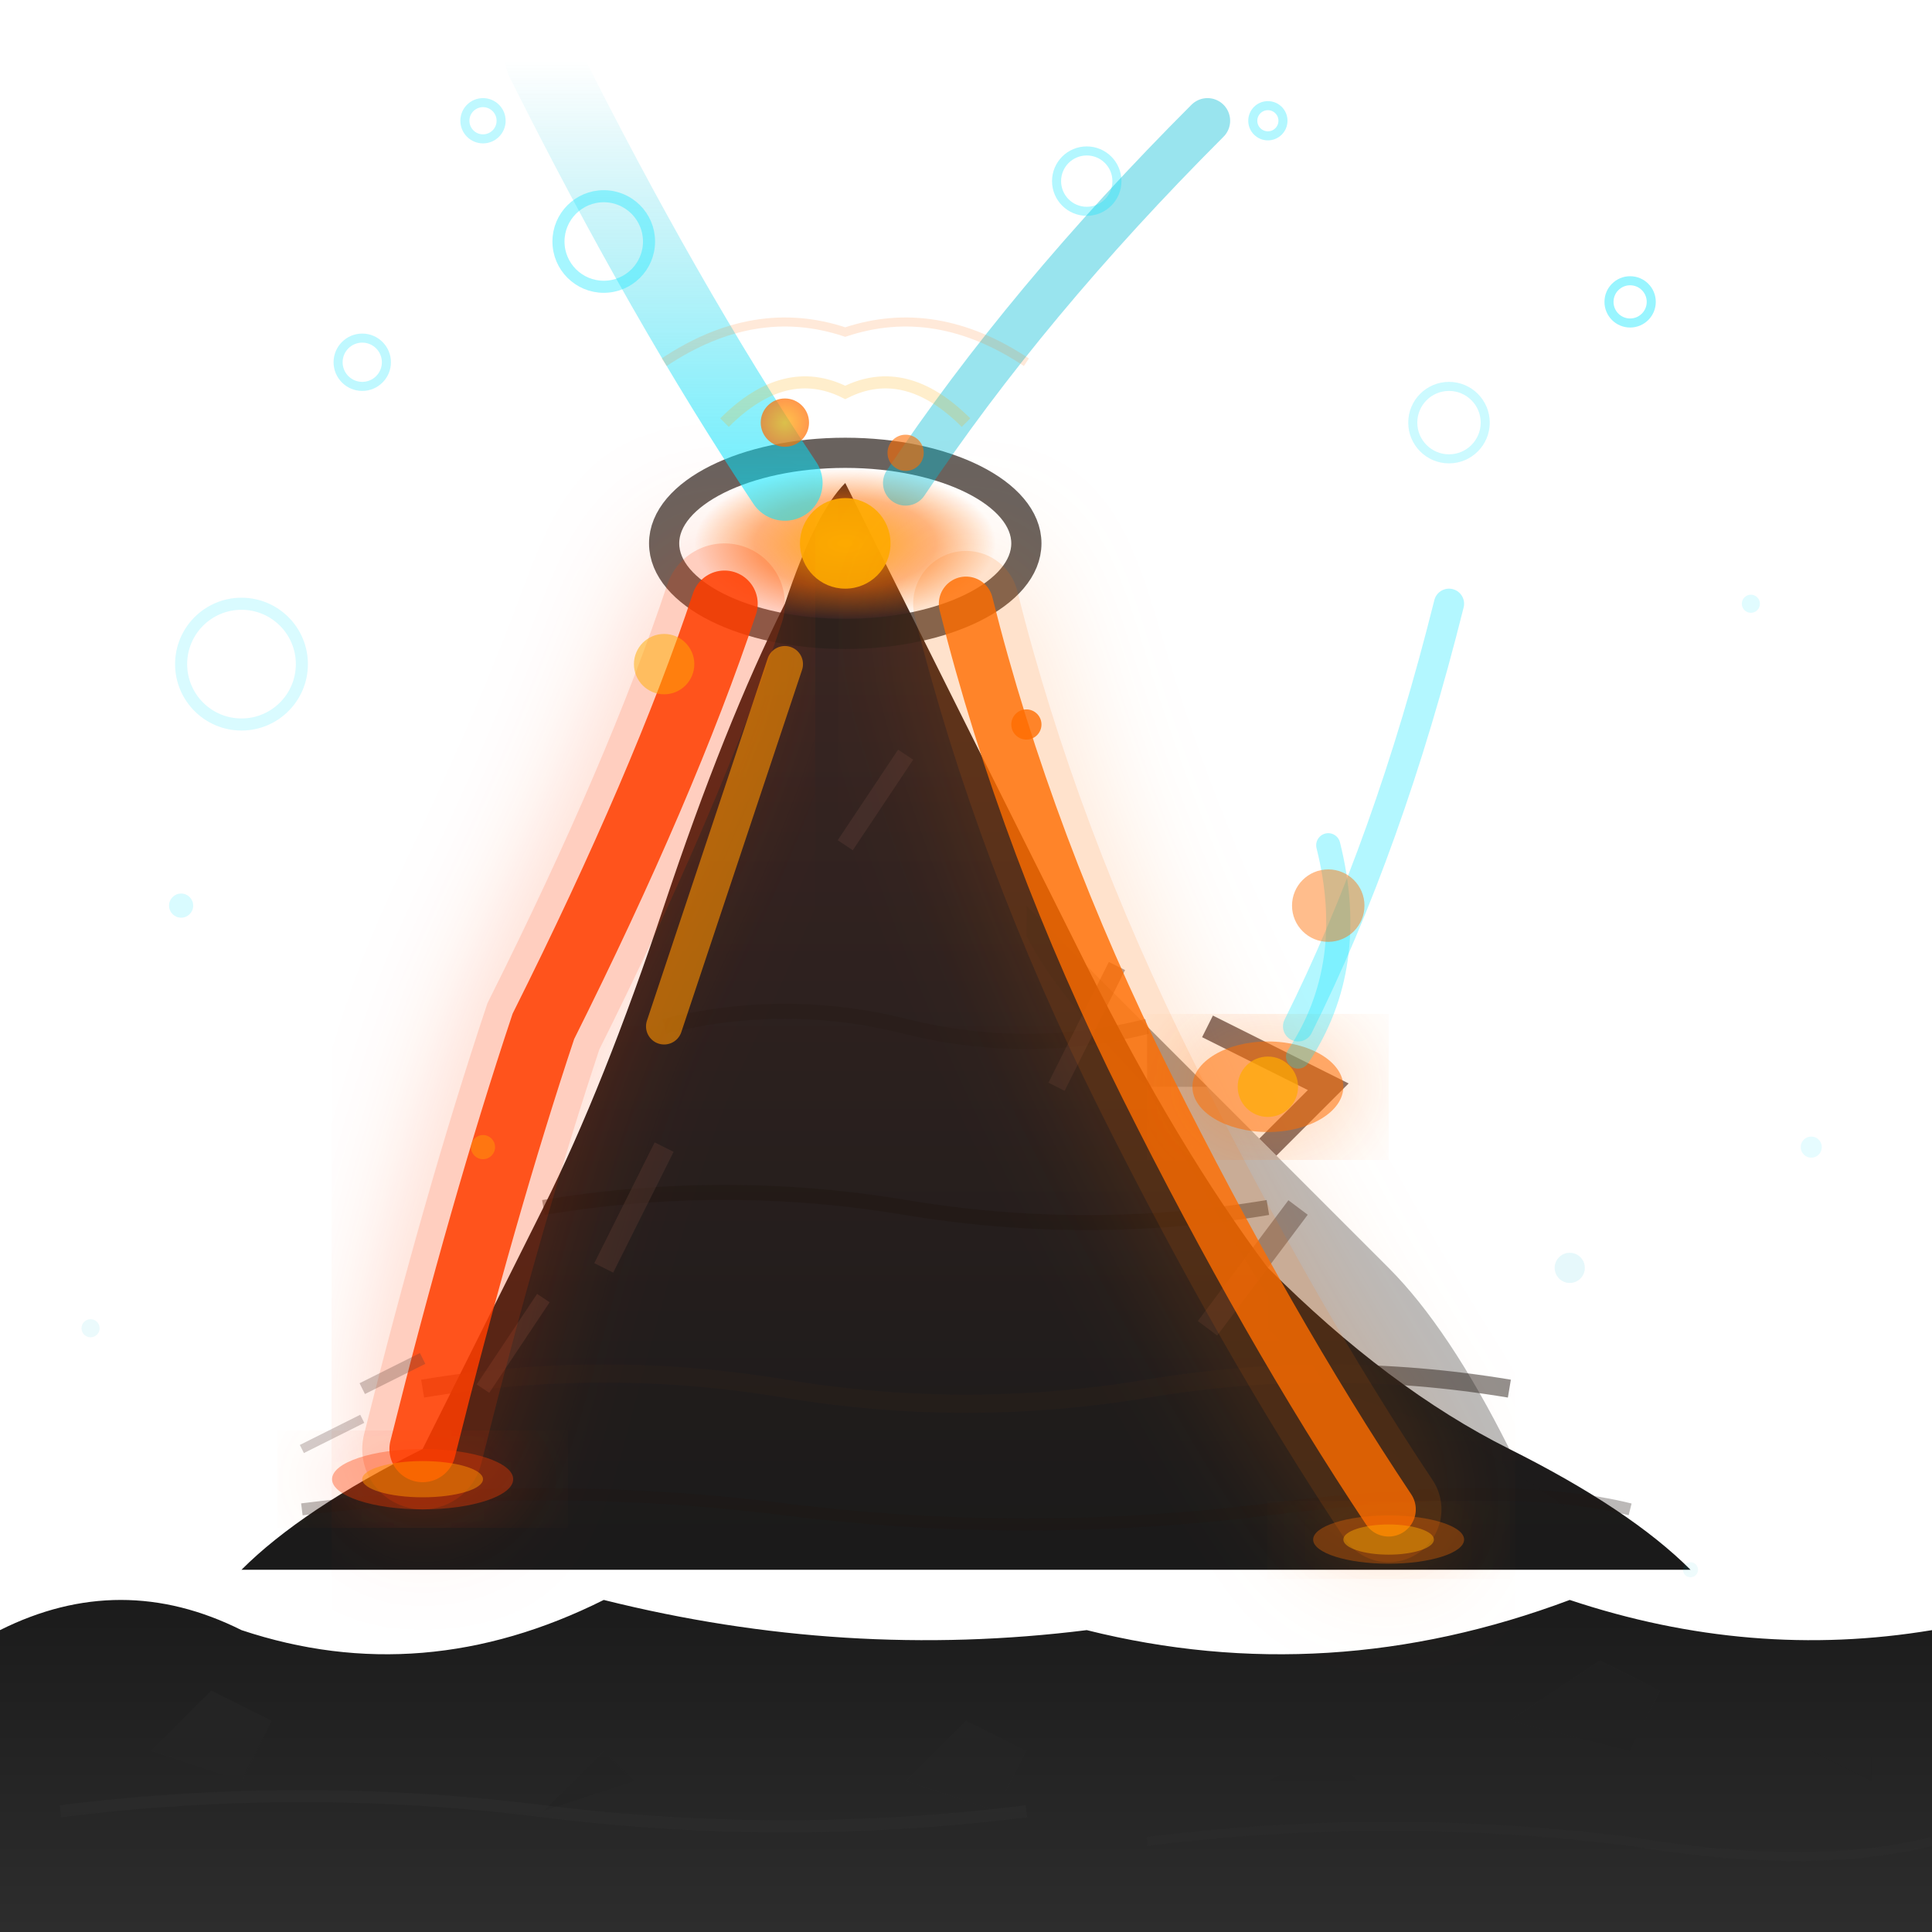
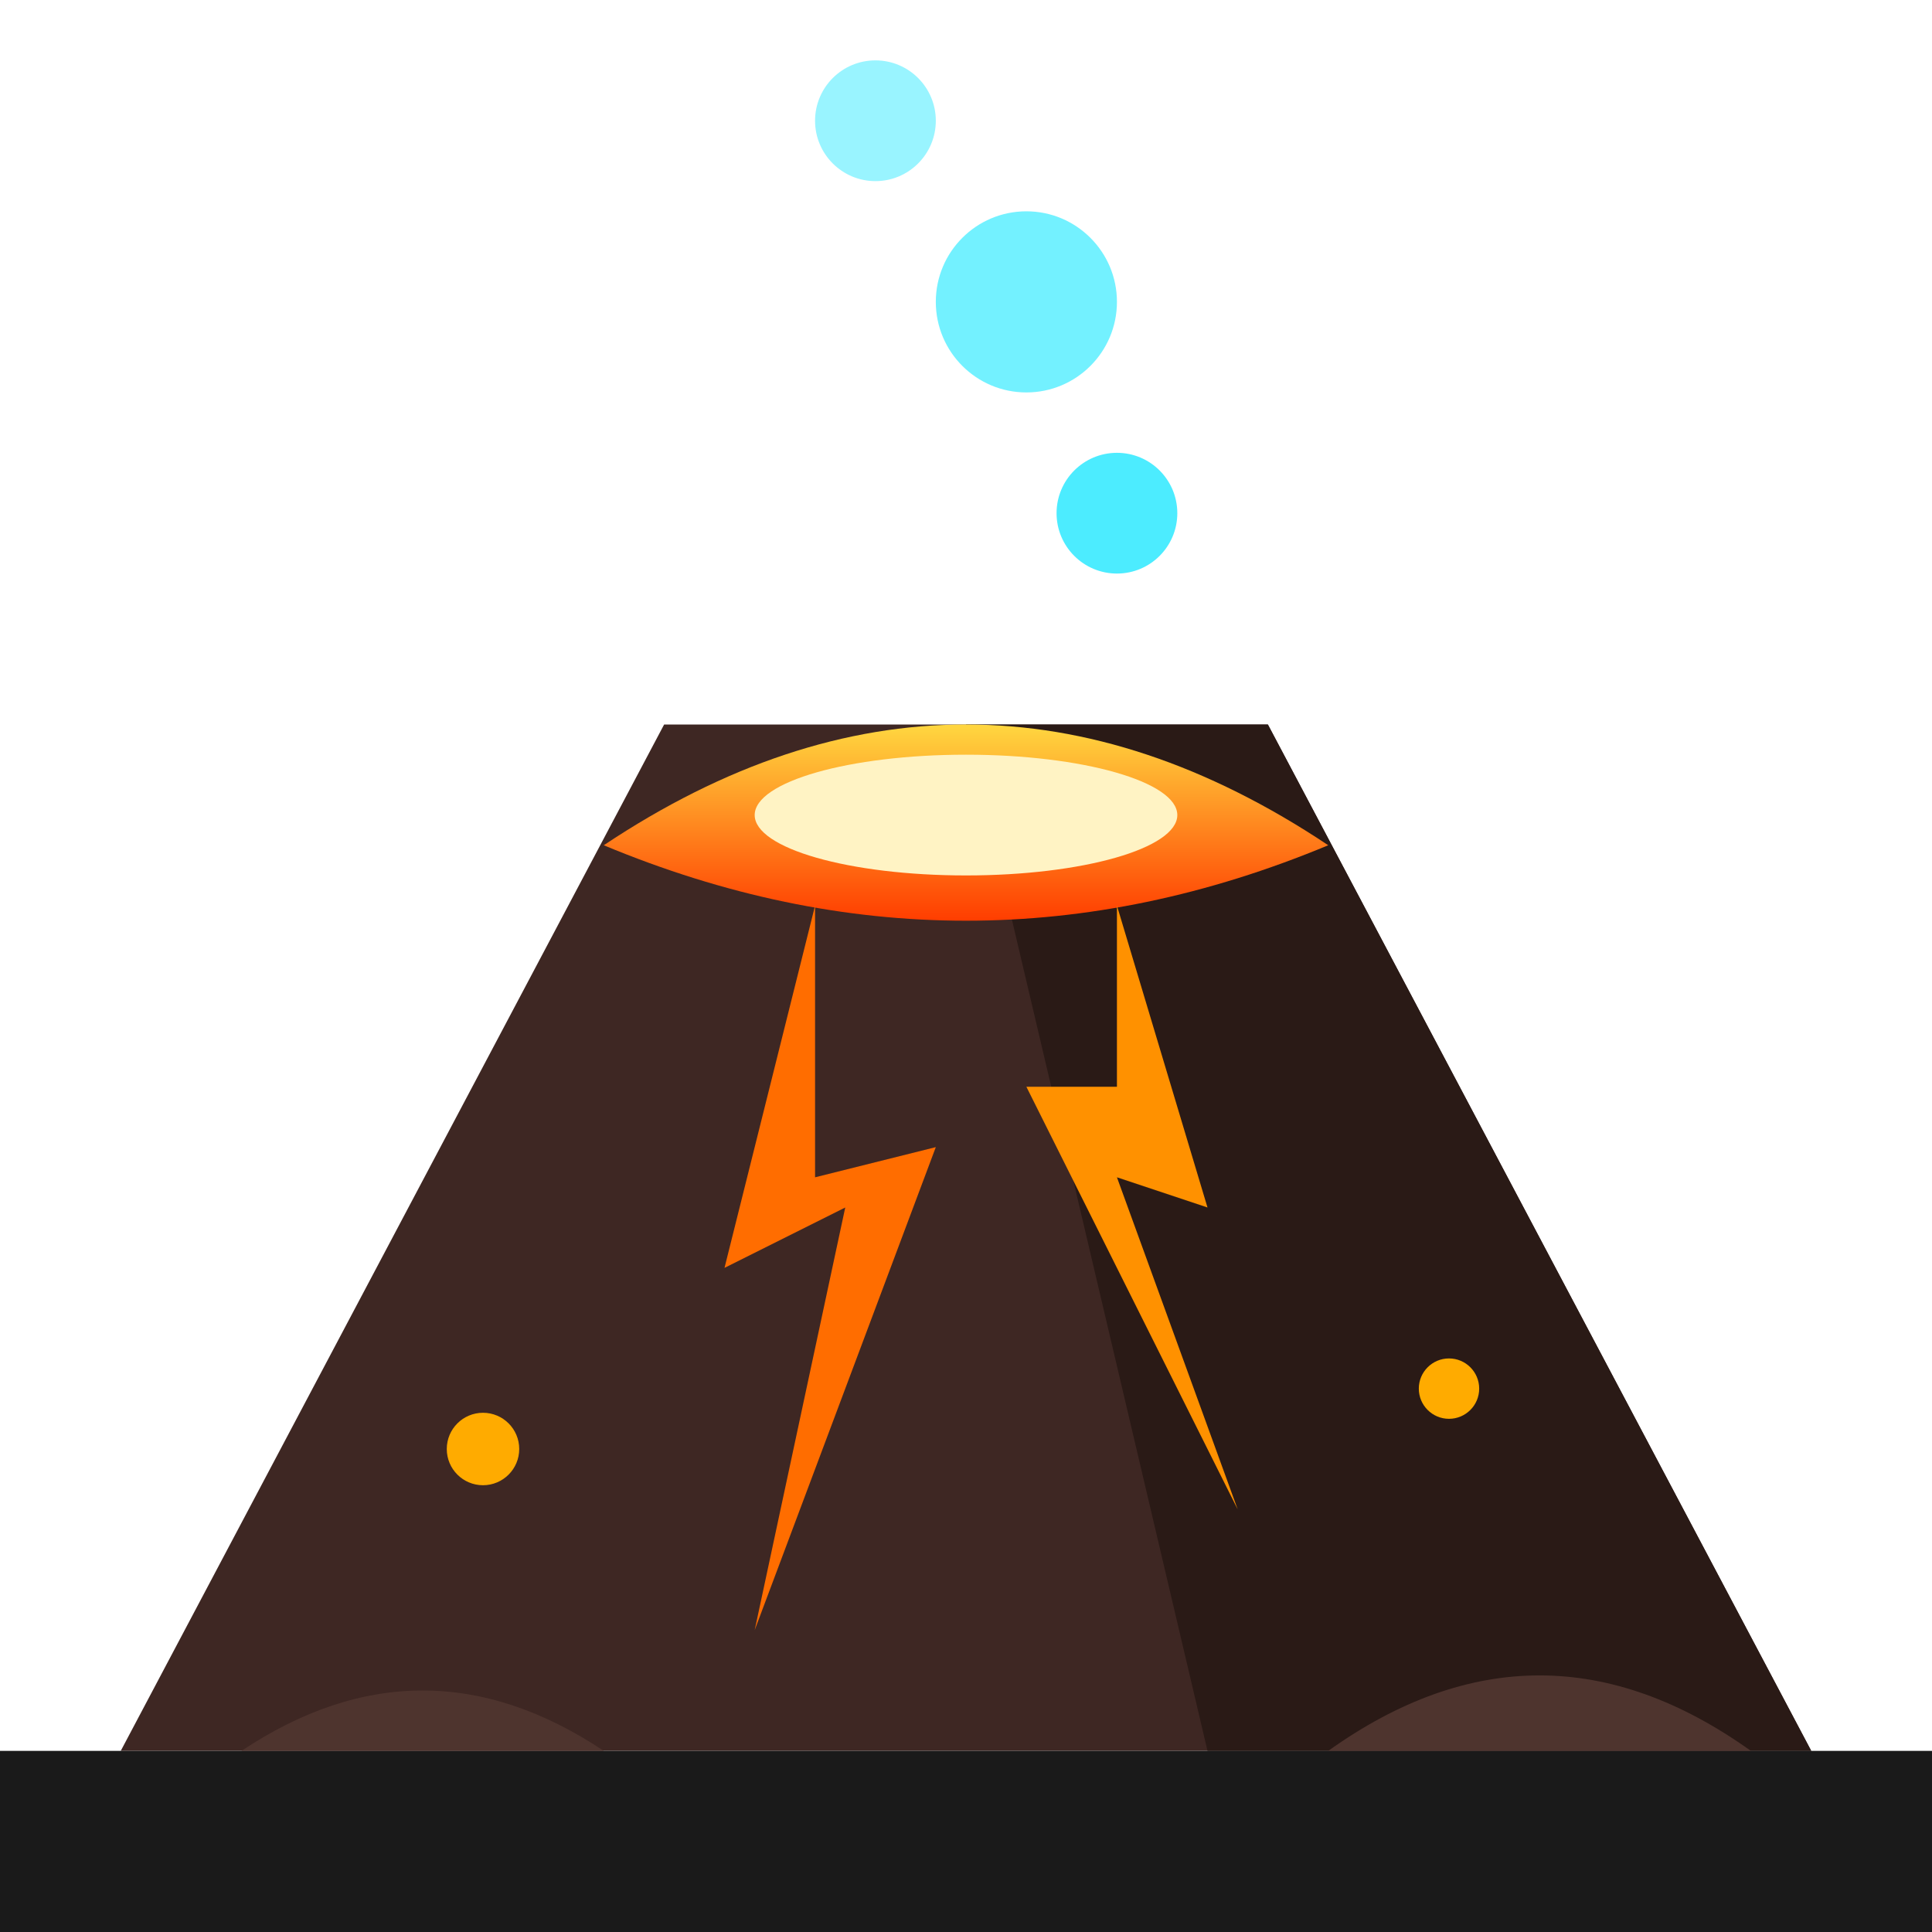
<svg xmlns="http://www.w3.org/2000/svg" viewBox="0 0 64 64">
  <defs>
-     <linearGradient id="vkRockGrad" x1="0" y1="1" x2="0" y2="0">
-       <stop offset="0%" stop-color="#1A1A1A" />
-       <stop offset="100%" stop-color="#3E2723" />
+     <linearGradient id="vkLava" x1="0" y1="0" x2="0" y2="1">
+       <stop offset="0" stop-color="#FFD740" />
+       <stop offset="1" stop-color="#FF3D00" />
    </linearGradient>
-     <linearGradient id="vkLavaGrad" x1="0" y1="1" x2="0" y2="0">
-       <stop offset="0%" stop-color="#FF3D00" />
-       <stop offset="100%" stop-color="#FF9100" />
-     </linearGradient>
-     <radialGradient id="vkCraterGlow" cx="50%" cy="50%" r="50%">
-       <stop offset="0%" stop-color="#FFAB00" stop-opacity="0.9" />
-       <stop offset="60%" stop-color="#FF6D00" stop-opacity="0.5" />
-       <stop offset="100%" stop-color="#FF6D00" stop-opacity="0" />
-     </radialGradient>
-     <linearGradient id="vkPlumeGrad" x1="0" y1="1" x2="0" y2="0">
-       <stop offset="0%" stop-color="#00E5FF" stop-opacity="1" />
-       <stop offset="100%" stop-color="#00BCD4" stop-opacity="0" />
-     </linearGradient>
-     <radialGradient id="vkEmberGrad" cx="50%" cy="50%" r="50%">
-       <stop offset="0%" stop-color="#FFAB00" />
-       <stop offset="100%" stop-color="#FF6D00" />
-     </radialGradient>
-     <linearGradient id="vkSeabedGrad" x1="0" y1="1" x2="0" y2="0">
-       <stop offset="0%" stop-color="#2D2D2D" />
-       <stop offset="100%" stop-color="#1B1B1B" />
-     </linearGradient>
-     <filter id="vkGlow" x="-30%" y="-30%" width="160%" height="160%">
-       <feGaussianBlur in="SourceGraphic" stdDeviation="2" result="blur" />
-       <feMerge>
-         <feMergeNode in="blur" />
-         <feMergeNode in="SourceGraphic" />
-       </feMerge>
-     </filter>
  </defs>
-   <path d="M0 54 Q4 52, 8 54 Q14 56, 20 53 Q28 55, 36 54 Q44 56, 52 53 Q58 55, 64 54 L64 64 L0 64 Z" fill="url(#vkSeabedGrad)" />
-   <path d="M5 58 L7 56 L9 57 L8 59 Z" fill="#252525" opacity="0.7" />
-   <path d="M50 57 L53 55 L55 56 L54 58 Z" fill="#222222" opacity="0.6" />
-   <path d="M30 59 L32 57 L34 58 L33 60 Z" fill="#262626" opacity="0.5" />
-   <path d="M18 60 L20 58 L21 59 Z" fill="#232323" opacity="0.6" />
-   <path d="M2 60 Q10 59, 18 60 Q26 61, 34 60" fill="none" stroke="#333333" stroke-width="0.4" opacity="0.3" />
-   <path d="M38 61 Q46 60, 54 61 Q60 62, 64 61" fill="none" stroke="#2E2E2E" stroke-width="0.3" opacity="0.25" />
-   <path d="M42 59 L44 58 L45 59 Z" fill="#242424" opacity="0.5" />
-   <path d="M60 58 L62 57 L62 59 Z" fill="#232323" opacity="0.4" />
-   <path d="M8 52 Q10 50, 14 48 Q16 44, 18 40 Q20 36, 22 30 Q24 24, 26 20 Q27 17, 28 16 Q29 18, 31 22 Q33 26, 36 32 Q39 38, 42 42 Q46 46, 50 48 Q54 50, 56 52 Z" fill="url(#vkRockGrad)" />
-   <path d="M14 46 Q20 45, 26 46 Q32 47, 38 46 Q44 45, 50 46" fill="none" stroke="#2A1F1A" stroke-width="0.6" opacity="0.5" />
-   <path d="M18 40 Q24 39, 30 40 Q36 41, 42 40" fill="none" stroke="#1F1510" stroke-width="0.5" opacity="0.4" />
-   <path d="M22 34 Q26 33, 30 34 Q34 35, 38 34" fill="none" stroke="#251A14" stroke-width="0.5" opacity="0.35" />
-   <path d="M10 50 Q18 49, 26 50 Q34 51, 42 50 Q50 49, 54 50" fill="none" stroke="#1E1410" stroke-width="0.4" opacity="0.3" />
-   <path d="M20 42 L22 38" fill="none" stroke="#4E342E" stroke-width="0.7" opacity="0.5" />
-   <path d="M35 36 L37 32" fill="none" stroke="#4E342E" stroke-width="0.6" opacity="0.45" />
-   <path d="M40 44 L43 40" fill="none" stroke="#4E342E" stroke-width="0.8" opacity="0.4" />
-   <path d="M16 46 L18 43" fill="none" stroke="#4E342E" stroke-width="0.5" opacity="0.55" />
-   <path d="M28 28 L30 25" fill="none" stroke="#4E342E" stroke-width="0.6" opacity="0.6" />
-   <path d="M38 34 Q42 38, 46 42 Q48 44, 50 48 L44 46 Q40 40, 38 36 Z" fill="#1A1A1A" opacity="0.3" />
-   <path d="M42 42 Q46 46, 52 50 L48 50 Q44 46, 42 44 Z" fill="#1A1A1A" opacity="0.25" />
-   <path d="M34 30 Q36 32, 40 36 L38 36 Q35 33, 34 31 Z" fill="#1A1A1A" opacity="0.2" />
-   <ellipse cx="28" cy="18" rx="6" ry="3" fill="none" stroke="#2A1F1A" stroke-width="1" opacity="0.7" />
-   <ellipse cx="28" cy="18" rx="5" ry="2.5" fill="url(#vkCraterGlow)" />
-   <circle cx="28" cy="18" r="1.5" fill="#FFAB00" opacity="0.9" />
-   <path d="M24 20 Q22 26, 18 34 Q16 40, 14 48" fill="none" stroke="#FF3D00" stroke-width="4" stroke-linecap="round" opacity="0.25" filter="url(#vkGlow)" />
-   <path d="M24 20 Q22 26, 18 34 Q16 40, 14 48" fill="none" stroke="#FF3D00" stroke-width="2.2" stroke-linecap="round" opacity="0.85" />
-   <path d="M32 20 Q34 28, 38 36 Q42 44, 46 50" fill="none" stroke="#FF6D00" stroke-width="3.5" stroke-linecap="round" opacity="0.2" filter="url(#vkGlow)" />
-   <path d="M32 20 Q34 28, 38 36 Q42 44, 46 50" fill="none" stroke="#FF6D00" stroke-width="1.8" stroke-linecap="round" opacity="0.8" />
-   <path d="M26 22 Q24 28, 22 34" fill="none" stroke="#FF9100" stroke-width="1.2" stroke-linecap="round" opacity="0.6" />
-   <path d="M40 34 L44 36 L42 38" fill="none" stroke="#4E342E" stroke-width="0.8" opacity="0.7" />
-   <ellipse cx="42" cy="36" rx="2.5" ry="1.5" fill="#FF6D00" opacity="0.6" filter="url(#vkGlow)" />
-   <circle cx="42" cy="36" r="1" fill="#FFAB00" opacity="0.7" />
-   <path d="M43 35 Q45 32, 44 28" fill="none" stroke="#00E5FF" stroke-width="0.8" stroke-linecap="round" opacity="0.3" />
-   <path d="M26 16 Q22 10, 18 2" fill="none" stroke="url(#vkPlumeGrad)" stroke-width="2.5" stroke-linecap="round" opacity="0.55" />
-   <path d="M30 16 Q34 10, 40 4" fill="none" stroke="#00BCD4" stroke-width="1.5" stroke-linecap="round" opacity="0.4" />
-   <path d="M43 34 Q46 28, 48 20" fill="none" stroke="#00E5FF" stroke-width="1" stroke-linecap="round" opacity="0.3" />
-   <circle cx="20" cy="8" r="1.5" fill="none" stroke="#00E5FF" stroke-width="0.4" opacity="0.35" />
-   <circle cx="36" cy="6" r="1.0" fill="none" stroke="#00E5FF" stroke-width="0.3" opacity="0.3" />
-   <circle cx="12" cy="12" r="0.8" fill="none" stroke="#00E5FF" stroke-width="0.3" opacity="0.25" />
-   <circle cx="48" cy="14" r="1.2" fill="none" stroke="#00E5FF" stroke-width="0.3" opacity="0.2" />
-   <circle cx="8" cy="22" r="2.0" fill="none" stroke="#00E5FF" stroke-width="0.4" opacity="0.15" />
-   <circle cx="54" cy="10" r="0.7" fill="none" stroke="#00E5FF" stroke-width="0.3" opacity="0.4" />
-   <circle cx="42" cy="4" r="0.5" fill="none" stroke="#00E5FF" stroke-width="0.3" opacity="0.3" />
-   <circle cx="16" cy="4" r="0.6" fill="none" stroke="#00E5FF" stroke-width="0.3" opacity="0.25" />
-   <circle cx="26" cy="14" r="0.8" fill="url(#vkEmberGrad)" opacity="0.7" />
-   <circle cx="30" cy="15" r="0.6" fill="#FF6D00" opacity="0.6" />
-   <circle cx="22" cy="22" r="1.0" fill="#FFAB00" opacity="0.5" />
-   <circle cx="34" cy="24" r="0.5" fill="#FF6D00" opacity="0.8" />
-   <circle cx="16" cy="38" r="0.4" fill="#FFAB00" opacity="0.4" />
-   <circle cx="44" cy="30" r="1.2" fill="#FF6D00" opacity="0.45" />
-   <circle cx="6" cy="30" r="0.4" fill="#00E5FF" opacity="0.15" />
-   <circle cx="58" cy="20" r="0.3" fill="#00E5FF" opacity="0.12" />
-   <circle cx="52" cy="42" r="0.5" fill="#00BCD4" opacity="0.1" />
-   <ellipse cx="14" cy="49" rx="3" ry="1" fill="#FF3D00" opacity="0.4" filter="url(#vkGlow)" />
-   <ellipse cx="14" cy="49" rx="2" ry="0.6" fill="#FF9100" opacity="0.5" />
-   <ellipse cx="46" cy="51" rx="2.5" ry="0.8" fill="#FF6D00" opacity="0.35" filter="url(#vkGlow)" />
-   <ellipse cx="46" cy="51" rx="1.5" ry="0.5" fill="#FFAB00" opacity="0.45" />
-   <path d="M24 14 Q26 12, 28 13 Q30 12, 32 14" fill="none" stroke="#FFAB00" stroke-width="0.4" opacity="0.2" />
-   <path d="M22 12 Q25 10, 28 11 Q31 10, 34 12" fill="none" stroke="#FF6D00" stroke-width="0.3" opacity="0.15" />
-   <path d="M12 46 L14 45" fill="none" stroke="#5D4037" stroke-width="0.4" opacity="0.3" />
-   <path d="M10 48 L12 47" fill="none" stroke="#4E342E" stroke-width="0.3" opacity="0.25" />
-   <circle cx="3" cy="44" r="0.3" fill="#00BCD4" opacity="0.08" />
-   <circle cx="60" cy="38" r="0.35" fill="#00E5FF" opacity="0.1" />
-   <circle cx="56" cy="52" r="0.25" fill="#00BCD4" opacity="0.07" />
+   <circle cx="34" cy="10" r="3" fill="#00E5FF" fill-opacity="0.55" />
+   <circle cx="29" cy="4" r="2" fill="#00E5FF" fill-opacity="0.4" />
+   <circle cx="37" cy="17" r="2" fill="#00E5FF" fill-opacity="0.7" />
+   <path d="M4 58 L22 24 H42 L60 58 Z" fill="#3E2723" />
+   <path d="M32 24 H42 L60 58 H40 Z" fill="#2A1A16" />
+   <path d="M20 28 Q32 20 44 28 Q32 33 20 28 Z" fill="url(#vkLava)" />
+   <path d="M27 30 L24 42 L28 40 L25 54 L31 38 L27 39 Z" fill="#FF6D00" />
+   <path d="M37 30 L40 40 L37 39 L41 50 L34 36 L37 36 Z" fill="#FF9100" />
+   <ellipse cx="32" cy="27" rx="7" ry="2" fill="#FFF3C4" />
+   <path d="M0 58 H64 V64 H0 Z" fill="#1A1A1A" />
+   <path d="M8 58 Q14 54 20 58 Z M44 58 Q51 53 58 58 Z" fill="#4E342E" />
+   <circle cx="16" cy="48" r="1.2" fill="#FFAB00" />
+   <circle cx="48" cy="46" r="1" fill="#FFAB00" />
</svg>
